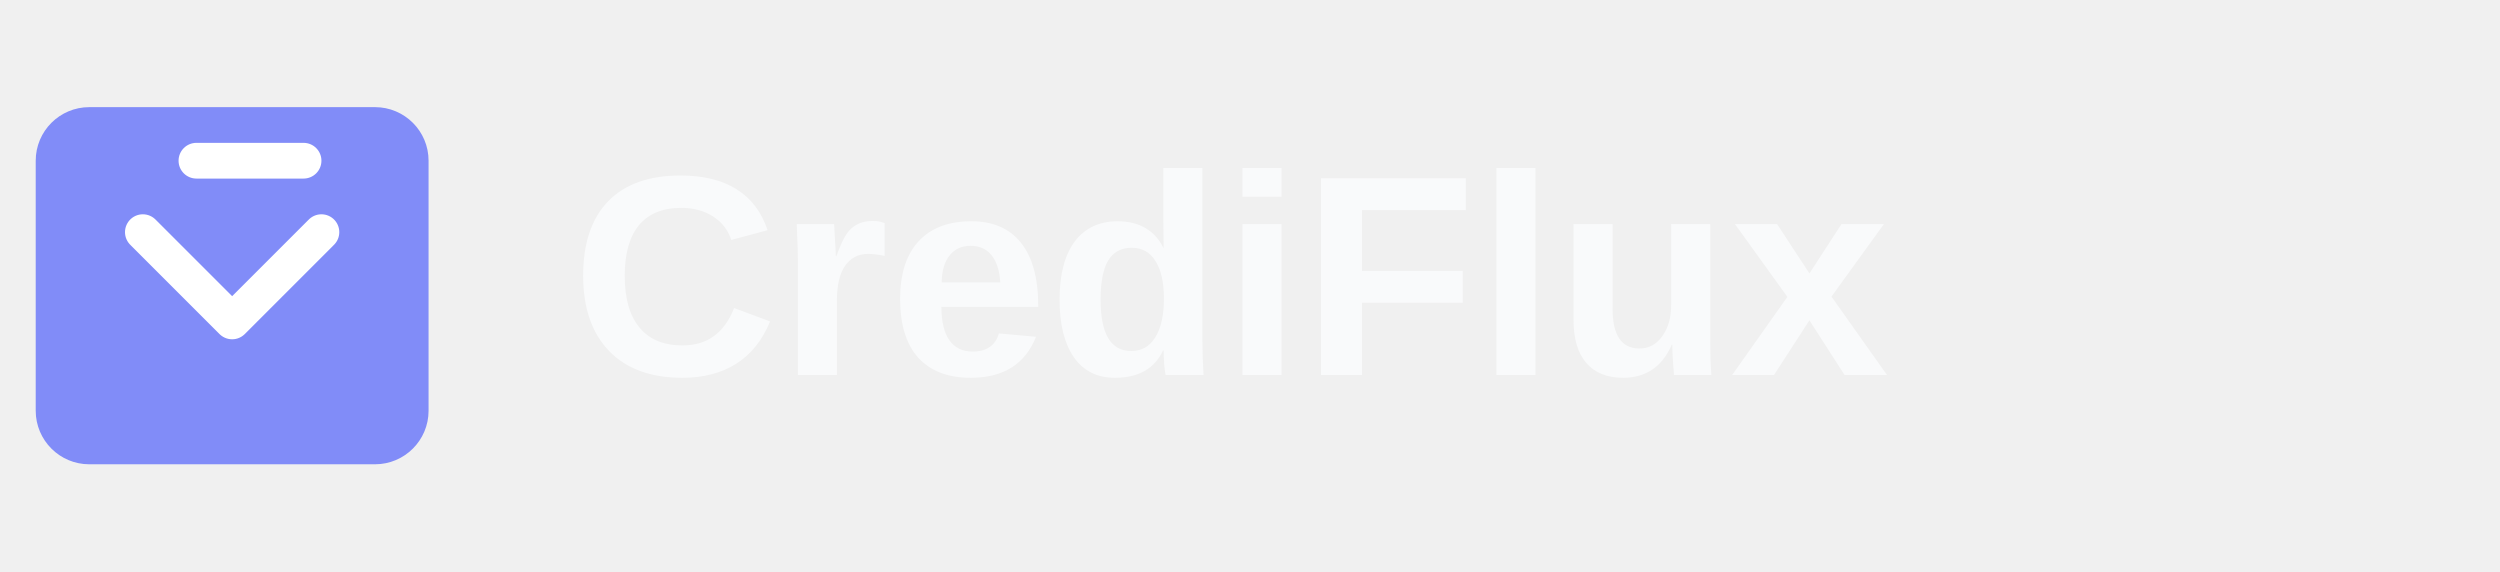
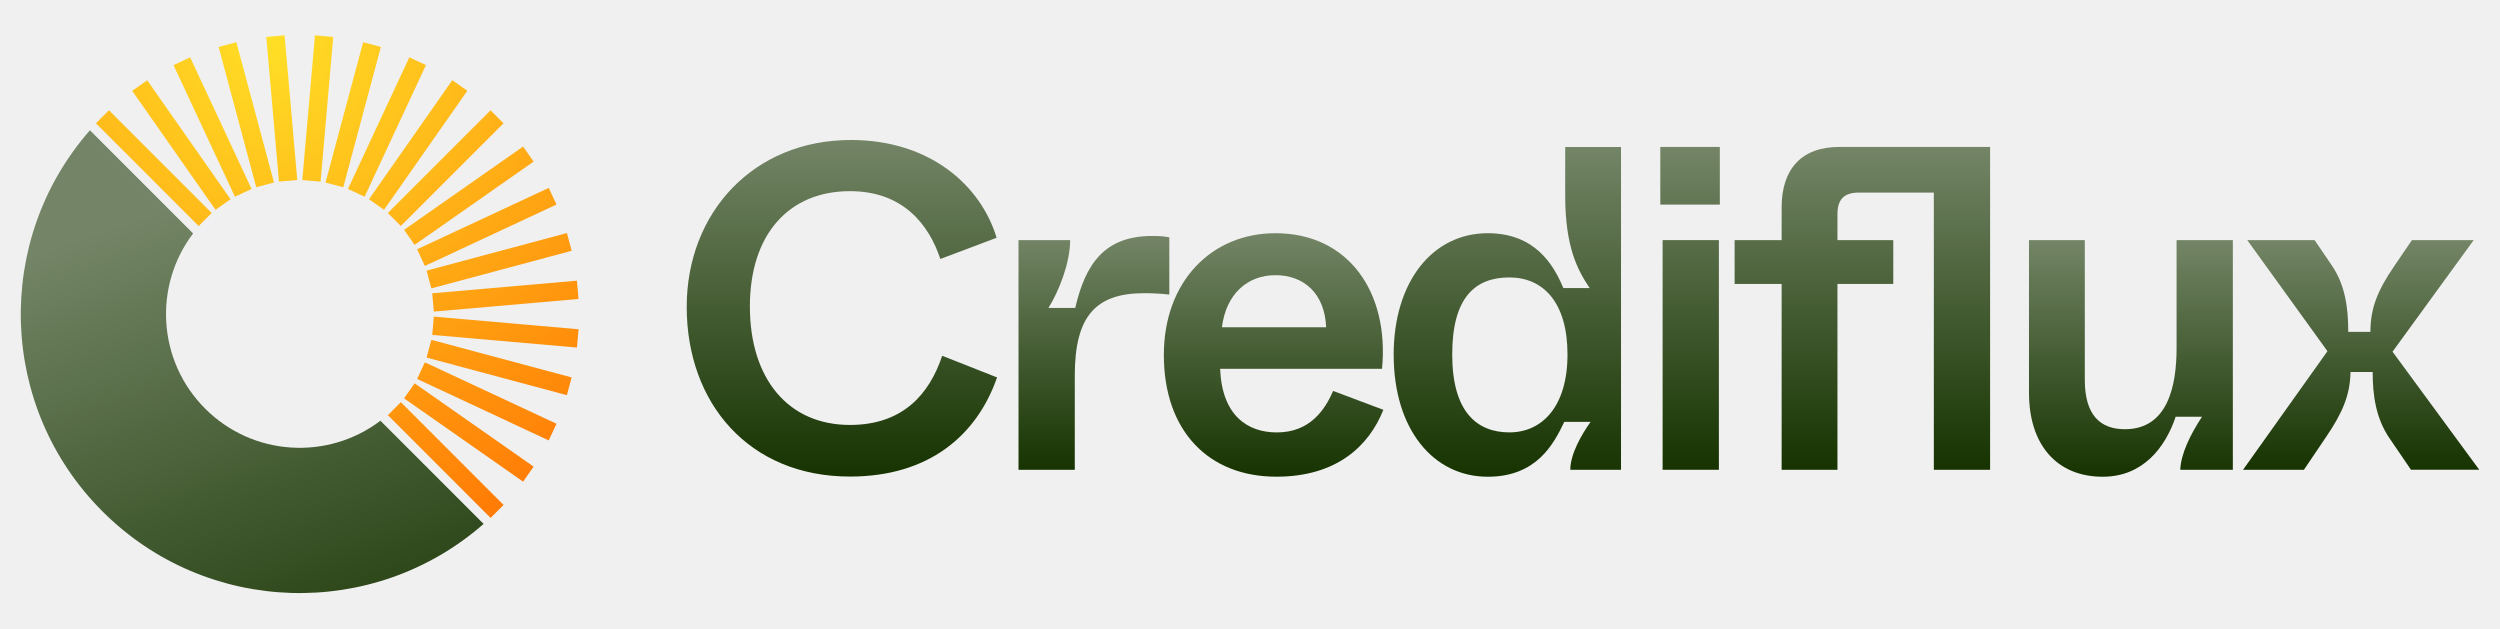
- <svg xmlns="http://www.w3.org/2000/svg" width="140" height="32" viewBox="0 0 140 32" fill="none">
-   <rect x="2" y="6" width="22" height="20" rx="3" fill="#818CF8" />
-   <path d="M8 13L13 18L18 13" stroke="white" stroke-width="2" stroke-linecap="round" stroke-linejoin="round" />
-   <rect x="10" y="8" width="8" height="2" rx="1" fill="white" />
-   <text x="32" y="21" font-family="Arial, sans-serif" font-size="16" font-weight="700" fill="#F9FAFB">
-     CrediFlux
-   </text>
+ <svg xmlns="http://www.w3.org/2000/svg" xmlns:xlink="http://www.w3.org/1999/xlink" id="Layer_1" viewBox="0 0 608.26 152.89">
+   <defs>
+     <style>.cls-1{fill:url(#radial-gradient-7);}.cls-2{fill:url(#radial-gradient-6);}.cls-3{fill:url(#radial-gradient-5);}.cls-4{fill:url(#radial-gradient-4);}.cls-5{fill:url(#radial-gradient-9);}.cls-6{fill:url(#radial-gradient-8);}.cls-7{fill:url(#radial-gradient-3);}.cls-8{fill:url(#radial-gradient-2);}.cls-9{fill:url(#linear-gradient-8);}.cls-10{fill:url(#linear-gradient-7);}.cls-11{fill:url(#linear-gradient-5);}.cls-12{fill:url(#linear-gradient-6);}.cls-13{fill:url(#linear-gradient-9);}.cls-14{fill:url(#linear-gradient-4);}.cls-15{fill:url(#linear-gradient-3);}.cls-16{fill:url(#linear-gradient-2);}.cls-17{fill:url(#radial-gradient);}.cls-18{fill:url(#linear-gradient);}.cls-19{fill:url(#radial-gradient-16);}.cls-20{fill:url(#radial-gradient-12);}.cls-21{fill:url(#radial-gradient-14);}.cls-22{fill:url(#radial-gradient-13);}.cls-23{fill:url(#radial-gradient-10);}.cls-24{fill:url(#radial-gradient-17);}.cls-25{fill:url(#radial-gradient-19);}.cls-26{fill:url(#radial-gradient-11);}.cls-27{fill:url(#radial-gradient-18);}.cls-28{fill:url(#radial-gradient-15);}</style>
+     <linearGradient id="linear-gradient" x1="1645.94" y1="-986.63" x2="1585.15" y2="-862.46" gradientTransform="translate(-424.48 1911.83) rotate(-45)" gradientUnits="userSpaceOnUse">
+       <stop offset="0" stop-color="#738566" />
+       <stop offset="1" stop-color="#163300" />
+     </linearGradient>
+     <radialGradient id="radial-gradient" cx="1692.21" cy="-999.06" fx="1692.21" fy="-999.06" r="136.46" gradientTransform="translate(-1612.13 1037.24)" gradientUnits="userSpaceOnUse">
+       <stop offset="0" stop-color="#ffe026" />
+       <stop offset="1" stop-color="#ff7503" />
+     </radialGradient>
+     <radialGradient id="radial-gradient-2" cx="1692.22" cy="-999.06" fx="1692.22" fy="-999.06" r="136.47" gradientTransform="translate(-1416.22 1303.51) rotate(-9.99)" xlink:href="#radial-gradient" />
+     <radialGradient id="radial-gradient-3" cx="1692.22" cy="-999.06" fx="1692.22" fy="-999.06" r="136.47" gradientTransform="translate(-1175.33 1533.9) rotate(-19.98)" xlink:href="#radial-gradient" />
+     <radialGradient id="radial-gradient-4" cx="1692.22" cy="-999.06" fx="1692.22" fy="-999.06" r="136.48" gradientTransform="translate(-895.89 1722.08) rotate(-29.99)" xlink:href="#radial-gradient" />
+     <radialGradient id="radial-gradient-5" cx="1692.22" cy="-999.06" fx="1692.22" fy="-999.06" r="136.47" gradientTransform="translate(-587.1 1861.62) rotate(-39.99)" xlink:href="#radial-gradient" />
+     <radialGradient id="radial-gradient-6" cx="1692.22" cy="-999.06" fx="1692.22" fy="-999.06" r="136.48" gradientTransform="translate(-1844.72 -308.92) rotate(39.99)" xlink:href="#radial-gradient" />
+     <radialGradient id="radial-gradient-7" cx="1692.22" cy="-999.06" fx="1692.22" fy="-999.06" r="136.47" gradientTransform="translate(-1865.89 22.44) rotate(30)" xlink:href="#radial-gradient" />
+     <radialGradient id="radial-gradient-8" cx="1692.22" cy="-999.06" fx="1692.22" fy="-999.06" r="136.47" gradientTransform="translate(-1829.76 355.55) rotate(20.01)" xlink:href="#radial-gradient" />
+     <radialGradient id="radial-gradient-9" cx="1692.22" cy="-999.06" fx="1692.22" fy="-999.06" r="136.47" gradientTransform="translate(-1737.33 680.37) rotate(10.01)" xlink:href="#radial-gradient" />
+     <radialGradient id="radial-gradient-10" cx="1692.22" cy="-999.06" fx="1692.22" fy="-999.06" r="136.47" gradientTransform="translate(-1591.12 987.39) rotate(-.01)" xlink:href="#radial-gradient" />
+     <radialGradient id="radial-gradient-11" cx="1692.22" cy="-999.05" fx="1692.22" fy="-999.05" r="136.46" gradientTransform="translate(-1396 1266.23) rotate(-10.02)" xlink:href="#radial-gradient" />
+     <radialGradient id="radial-gradient-12" cx="1692.22" cy="-999.06" fx="1692.22" fy="-999.06" r="136.47" gradientTransform="translate(-1158.63 1508.1) rotate(-19.99)" xlink:href="#radial-gradient" />
+     <radialGradient id="radial-gradient-13" cx="1692.22" cy="-999.06" fx="1692.22" fy="-999.06" r="136.48" gradientTransform="translate(-884.34 1707.52) rotate(-30)" xlink:href="#radial-gradient" />
+     <radialGradient id="radial-gradient-14" cx="1692.22" cy="-999.06" fx="1692.22" fy="-999.06" r="136.47" gradientTransform="translate(-582.41 1857.25) rotate(-40.01)" xlink:href="#radial-gradient" />
+     <radialGradient id="radial-gradient-15" cx="1692.22" cy="-999.06" fx="1692.22" fy="-999.06" r="136.48" gradientTransform="translate(-1748.75 -305.28) rotate(40.01)" xlink:href="#radial-gradient" />
+     <radialGradient id="radial-gradient-16" cx="1692.22" cy="-999.05" fx="1692.22" fy="-999.05" r="136.47" gradientTransform="translate(-1780.17 33.85) rotate(30)" xlink:href="#radial-gradient" />
+     <radialGradient id="radial-gradient-17" cx="1692.22" cy="-999.06" fx="1692.22" fy="-999.06" r="136.47" gradientTransform="translate(-1755.13 372.84) rotate(19.98)" xlink:href="#radial-gradient" />
+     <radialGradient id="radial-gradient-18" cx="1692.22" cy="-999.06" fx="1692.22" fy="-999.06" r="136.47" gradientTransform="translate(-424.48 1911.83) rotate(-45)" xlink:href="#radial-gradient" />
+     <radialGradient id="radial-gradient-19" cx="1692.21" cy="-999.06" fx="1692.21" fy="-999.06" r="136.47" gradientTransform="translate(-424.48 1911.83) rotate(-45)" xlink:href="#radial-gradient" />
+     <linearGradient id="linear-gradient-2" x1="204.84" y1="34.07" x2="204.84" y2="115.98" gradientTransform="matrix(1,0,0,1,0,0)" xlink:href="#linear-gradient" />
+     <linearGradient id="linear-gradient-3" x1="266.15" y1="57.41" x2="266.15" y2="114.3" gradientTransform="matrix(1,0,0,1,0,0)" xlink:href="#linear-gradient" />
+     <linearGradient id="linear-gradient-4" x1="309.87" y1="56.73" x2="309.87" y2="115.98" gradientTransform="matrix(1,0,0,1,0,0)" xlink:href="#linear-gradient" />
+     <linearGradient id="linear-gradient-5" x1="366.73" y1="35.75" x2="366.73" y2="115.98" gradientTransform="matrix(1,0,0,1,0,0)" xlink:href="#linear-gradient" />
+     <linearGradient id="linear-gradient-6" x1="411.2" y1="35.75" x2="411.2" y2="114.3" gradientTransform="matrix(1,0,0,1,0,0)" xlink:href="#linear-gradient" />
+     <linearGradient id="linear-gradient-7" x1="453.12" y1="35.75" x2="453.12" y2="114.3" gradientTransform="matrix(1,0,0,1,0,0)" xlink:href="#linear-gradient" />
+     <linearGradient id="linear-gradient-8" x1="518.46" y1="58.42" x2="518.46" y2="115.98" gradientTransform="matrix(1,0,0,1,0,0)" xlink:href="#linear-gradient" />
+     <linearGradient id="linear-gradient-9" x1="574.48" y1="58.42" x2="574.48" y2="114.3" gradientTransform="matrix(1,0,0,1,0,0)" xlink:href="#linear-gradient" />
+   </defs>
+   <path class="cls-18" d="M92.55,102.37c-12.75,9.67-31,8.69-42.63-2.94-11.63-11.63-12.61-29.88-2.94-42.63l-25.1-25.1C-1.52,58.36-.52,98.98,24.93,124.42c25.45,25.45,66.06,26.45,92.73,3.05l-25.1-25.1Z" />
+   <rect class="cls-17" x="35.19" y="23.24" width="4.48" height="35.34" transform="translate(-17.97 38.45) rotate(-45)" />
+   <rect class="cls-8" x="41.89" y="17.62" width="4.47" height="35.34" transform="translate(-12.26 31.7) rotate(-35.01)" />
+   <rect class="cls-7" x="49.48" y="13.24" width="4.47" height="35.34" transform="translate(-8.22 24.77) rotate(-25.02)" />
+   <rect class="cls-4" x="57.7" y="10.24" width="4.47" height="35.34" transform="translate(-5.19 16.48) rotate(-15.01)" />
+   <rect class="cls-3" x="66.32" y="8.73" width="4.47" height="35.34" transform="translate(-2.04 6.08) rotate(-5.01)" />
+   <rect class="cls-2" x="59.64" y="24.16" width="35.34" height="4.47" transform="translate(44.27 101.11) rotate(-84.99)" />
+   <rect class="cls-1" x="68.26" y="25.68" width="35.35" height="4.47" transform="translate(36.73 103.7) rotate(-75)" />
+   <rect class="cls-6" x="76.49" y="28.67" width="35.34" height="4.47" transform="translate(26.36 103.19) rotate(-65.01)" />
+   <rect class="cls-5" x="84.07" y="33.05" width="35.35" height="4.47" transform="translate(14.49 98.4) rotate(-55.01)" />
+   <rect class="cls-23" x="90.77" y="38.68" width="35.34" height="4.47" transform="translate(2.82 88.64) rotate(-44.99)" />
+   <rect class="cls-26" x="96.4" y="45.38" width="35.34" height="4.47" transform="translate(-6.69 74) rotate(-34.98)" />
+   <rect class="cls-20" x="100.77" y="52.96" width="35.34" height="4.47" transform="translate(-12.23 55.26) rotate(-25.01)" />
+   <rect class="cls-22" x="103.77" y="61.19" width="35.35" height="4.47" transform="translate(-12.28 33.6) rotate(-15)" />
+   <rect class="cls-21" x="105.29" y="69.81" width="35.34" height="4.47" transform="translate(-5.8 10.97) rotate(-4.99)" />
+   <rect class="cls-28" x="120.73" y="63.13" width="4.47" height="35.35" transform="translate(31.77 196.27) rotate(-85.01)" />
+   <rect class="cls-19" x="119.21" y="71.75" width="4.47" height="35.34" transform="translate(3.63 183.58) rotate(-75)" />
+   <rect class="cls-24" x="116.21" y="79.97" width="4.47" height="35.34" transform="translate(-20.13 163.69) rotate(-64.98)" />
+   <polygon class="cls-27" points="100.88 93.26 98.31 96.92 127.27 117.19 129.83 113.53 100.88 93.26" />
+   <polygon class="cls-25" points="97.53 97.85 94.37 101.02 119.36 126.01 122.52 122.85 97.53 97.85" />
+   <path class="cls-16" d="M167.08,74.68c0-23,16.27-40.62,39.94-40.62,19.3,0,31.64,11.11,35.46,23.79l-13.69,5.16c-2.8-8.41-9.09-16.5-21.99-16.5-14.81,0-24.35,10.44-24.35,28.05s9.31,28.83,24.35,28.83c12.79,0,19.3-7.41,22.44-16.83l13.35,5.27c-4.93,14.14-16.61,24.12-35.79,24.12-24.57,0-39.72-17.84-39.72-41.29Z" />
+   <path class="cls-15" d="M247.8,58.42h12.57c0,5.5-2.69,12.34-5.27,16.5h6.51c2.47-10.66,7.07-17.51,18.74-17.51,2.02,0,3.03.11,4.15.34v13.91c-2.13-.22-4.04-.33-6.06-.33-11.9,0-16.94,5.61-16.94,20.08v22.89h-13.69v-55.88Z" />
+   <path class="cls-14" d="M283.17,86.36c0-17.84,11.56-29.62,27.16-29.62,17.84,0,27.72,14.48,25.92,32.99h-39.39c.45,11.33,6.62,15.48,13.8,15.48,7.97,0,11.67-5.39,13.69-10.1l12.23,4.6c-3.48,8.75-11.33,16.27-26.03,16.27-16.5,0-27.38-11.11-27.38-29.62ZM310.32,66.95c-6.73,0-12.01,4.49-13.02,12.68h25.36c-.33-8.19-5.38-12.68-12.34-12.68Z" />
+   <path class="cls-11" d="M339.08,86.36c0-17.95,9.54-29.62,22.89-29.62,11.33,0,15.93,7.41,18.4,13.35h6.4c-2.91-4.38-5.95-9.87-5.95-22.55v-11.78h13.58v78.55h-12.34c0-3.81,2.7-8.53,4.94-11.67h-6.4c-2.58,5.39-6.73,13.35-18.62,13.35-13.35,0-22.89-11.67-22.89-29.62ZM381.38,86.24c0-12.57-5.83-18.74-14.14-18.74s-13.91,4.83-13.91,18.74,5.95,18.96,13.91,18.96,14.14-6.28,14.14-18.96Z" />
+   <path class="cls-12" d="M403.96,35.75h14.48v14.03h-14.48v-14.03ZM404.52,103.64v-45.22h13.69v55.88h-13.69v-10.66Z" />
+   <path class="cls-10" d="M447.51,35.75h36.69v78.55h-13.69V46.86h-18.29c-3.59,0-5.16,1.68-5.16,5.27v6.29h13.58v10.66h-13.58v45.22h-13.58v-45.22h-11.44v-10.66h11.44v-7.97c0-9.31,4.82-14.7,14.02-14.7Z" />
+   <path class="cls-9" d="M493.66,95.67v-37.25h13.58v34c0,8.64,3.81,12.01,9.76,12.01,10.55,0,12.57-10.77,12.57-19.75v-26.25h13.69v55.88h-12.79c.11-3.81,2.47-8.64,5.28-12.91h-6.4c-2.58,7.63-8.08,14.59-17.73,14.59-11.45,0-17.95-8.08-17.95-20.31Z" />
+   <path class="cls-13" d="M566.29,85.46l-19.52-27.04h16.38l4.27,6.28c3.25,4.83,3.92,10.44,3.92,16.05h5.39c0-5.5,1.57-9.88,5.83-16.05l4.27-6.28h15.03l-19.75,27.15,21.1,28.72h-16.61l-5.28-7.74c-3.25-4.82-4.04-10.32-4.04-16.04h-5.39c-.11,5.61-1.91,9.87-5.95,15.82l-5.39,7.97h-14.81l20.53-28.84Z" />
</svg>
